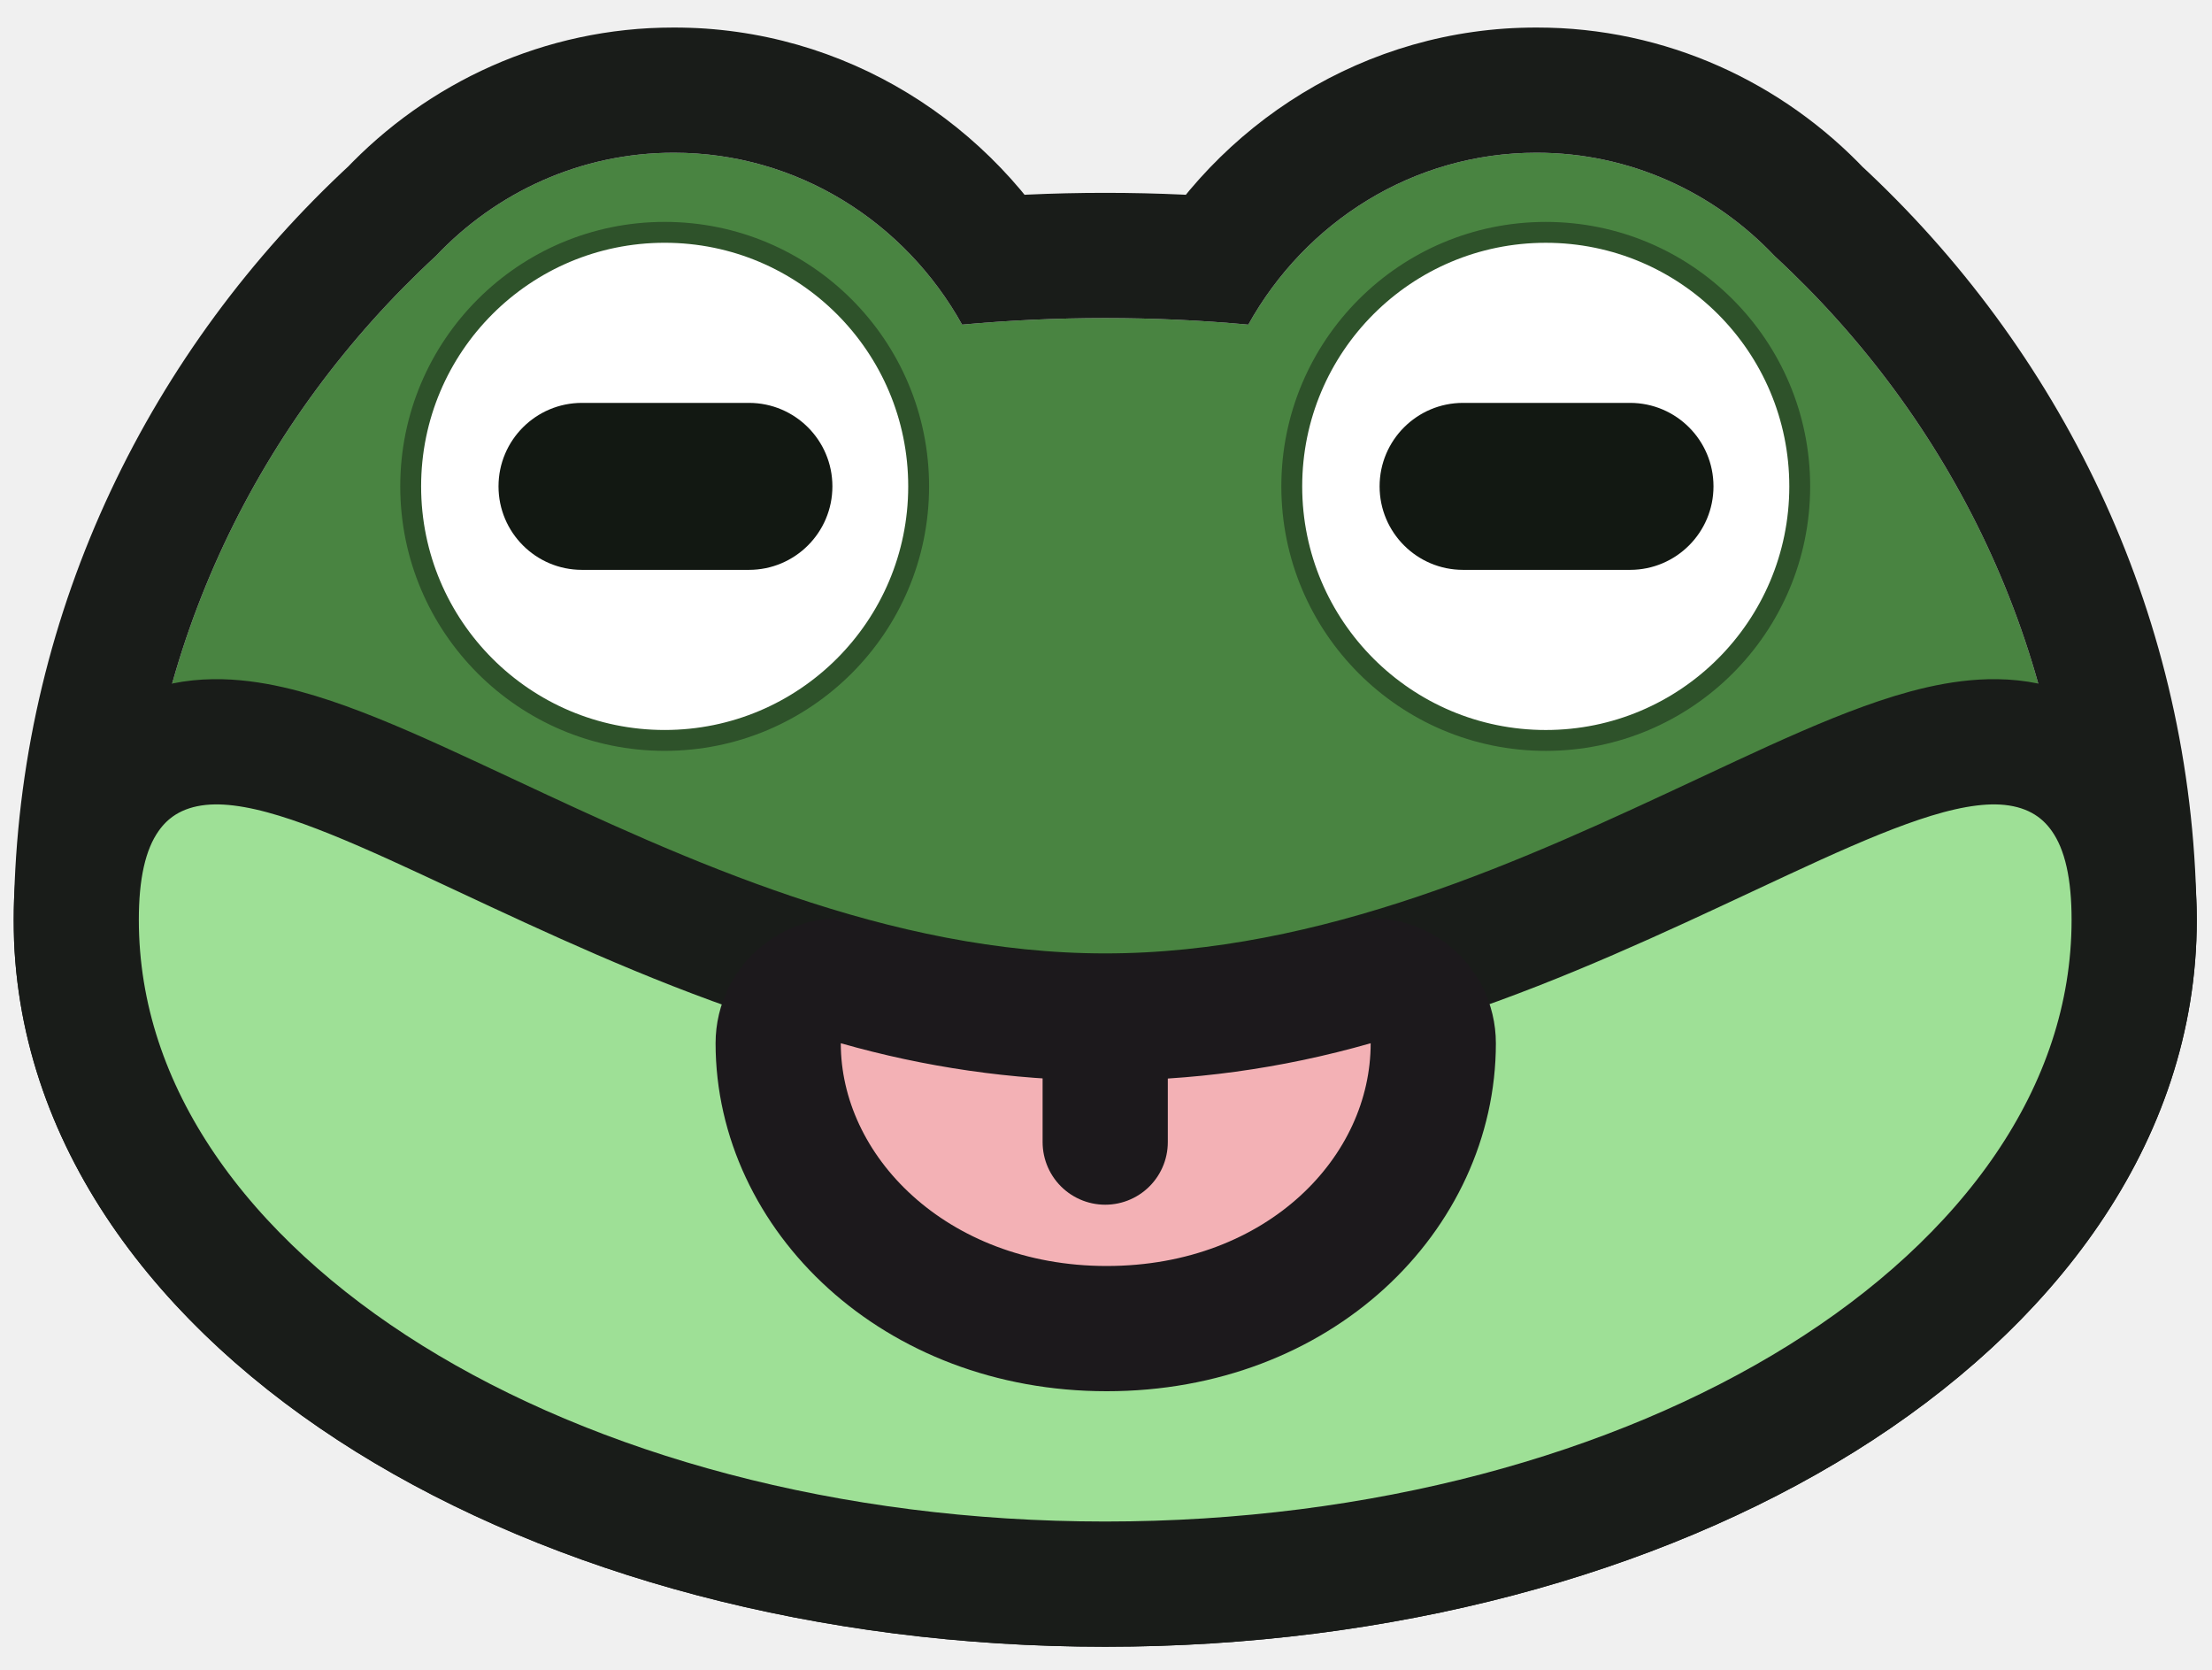
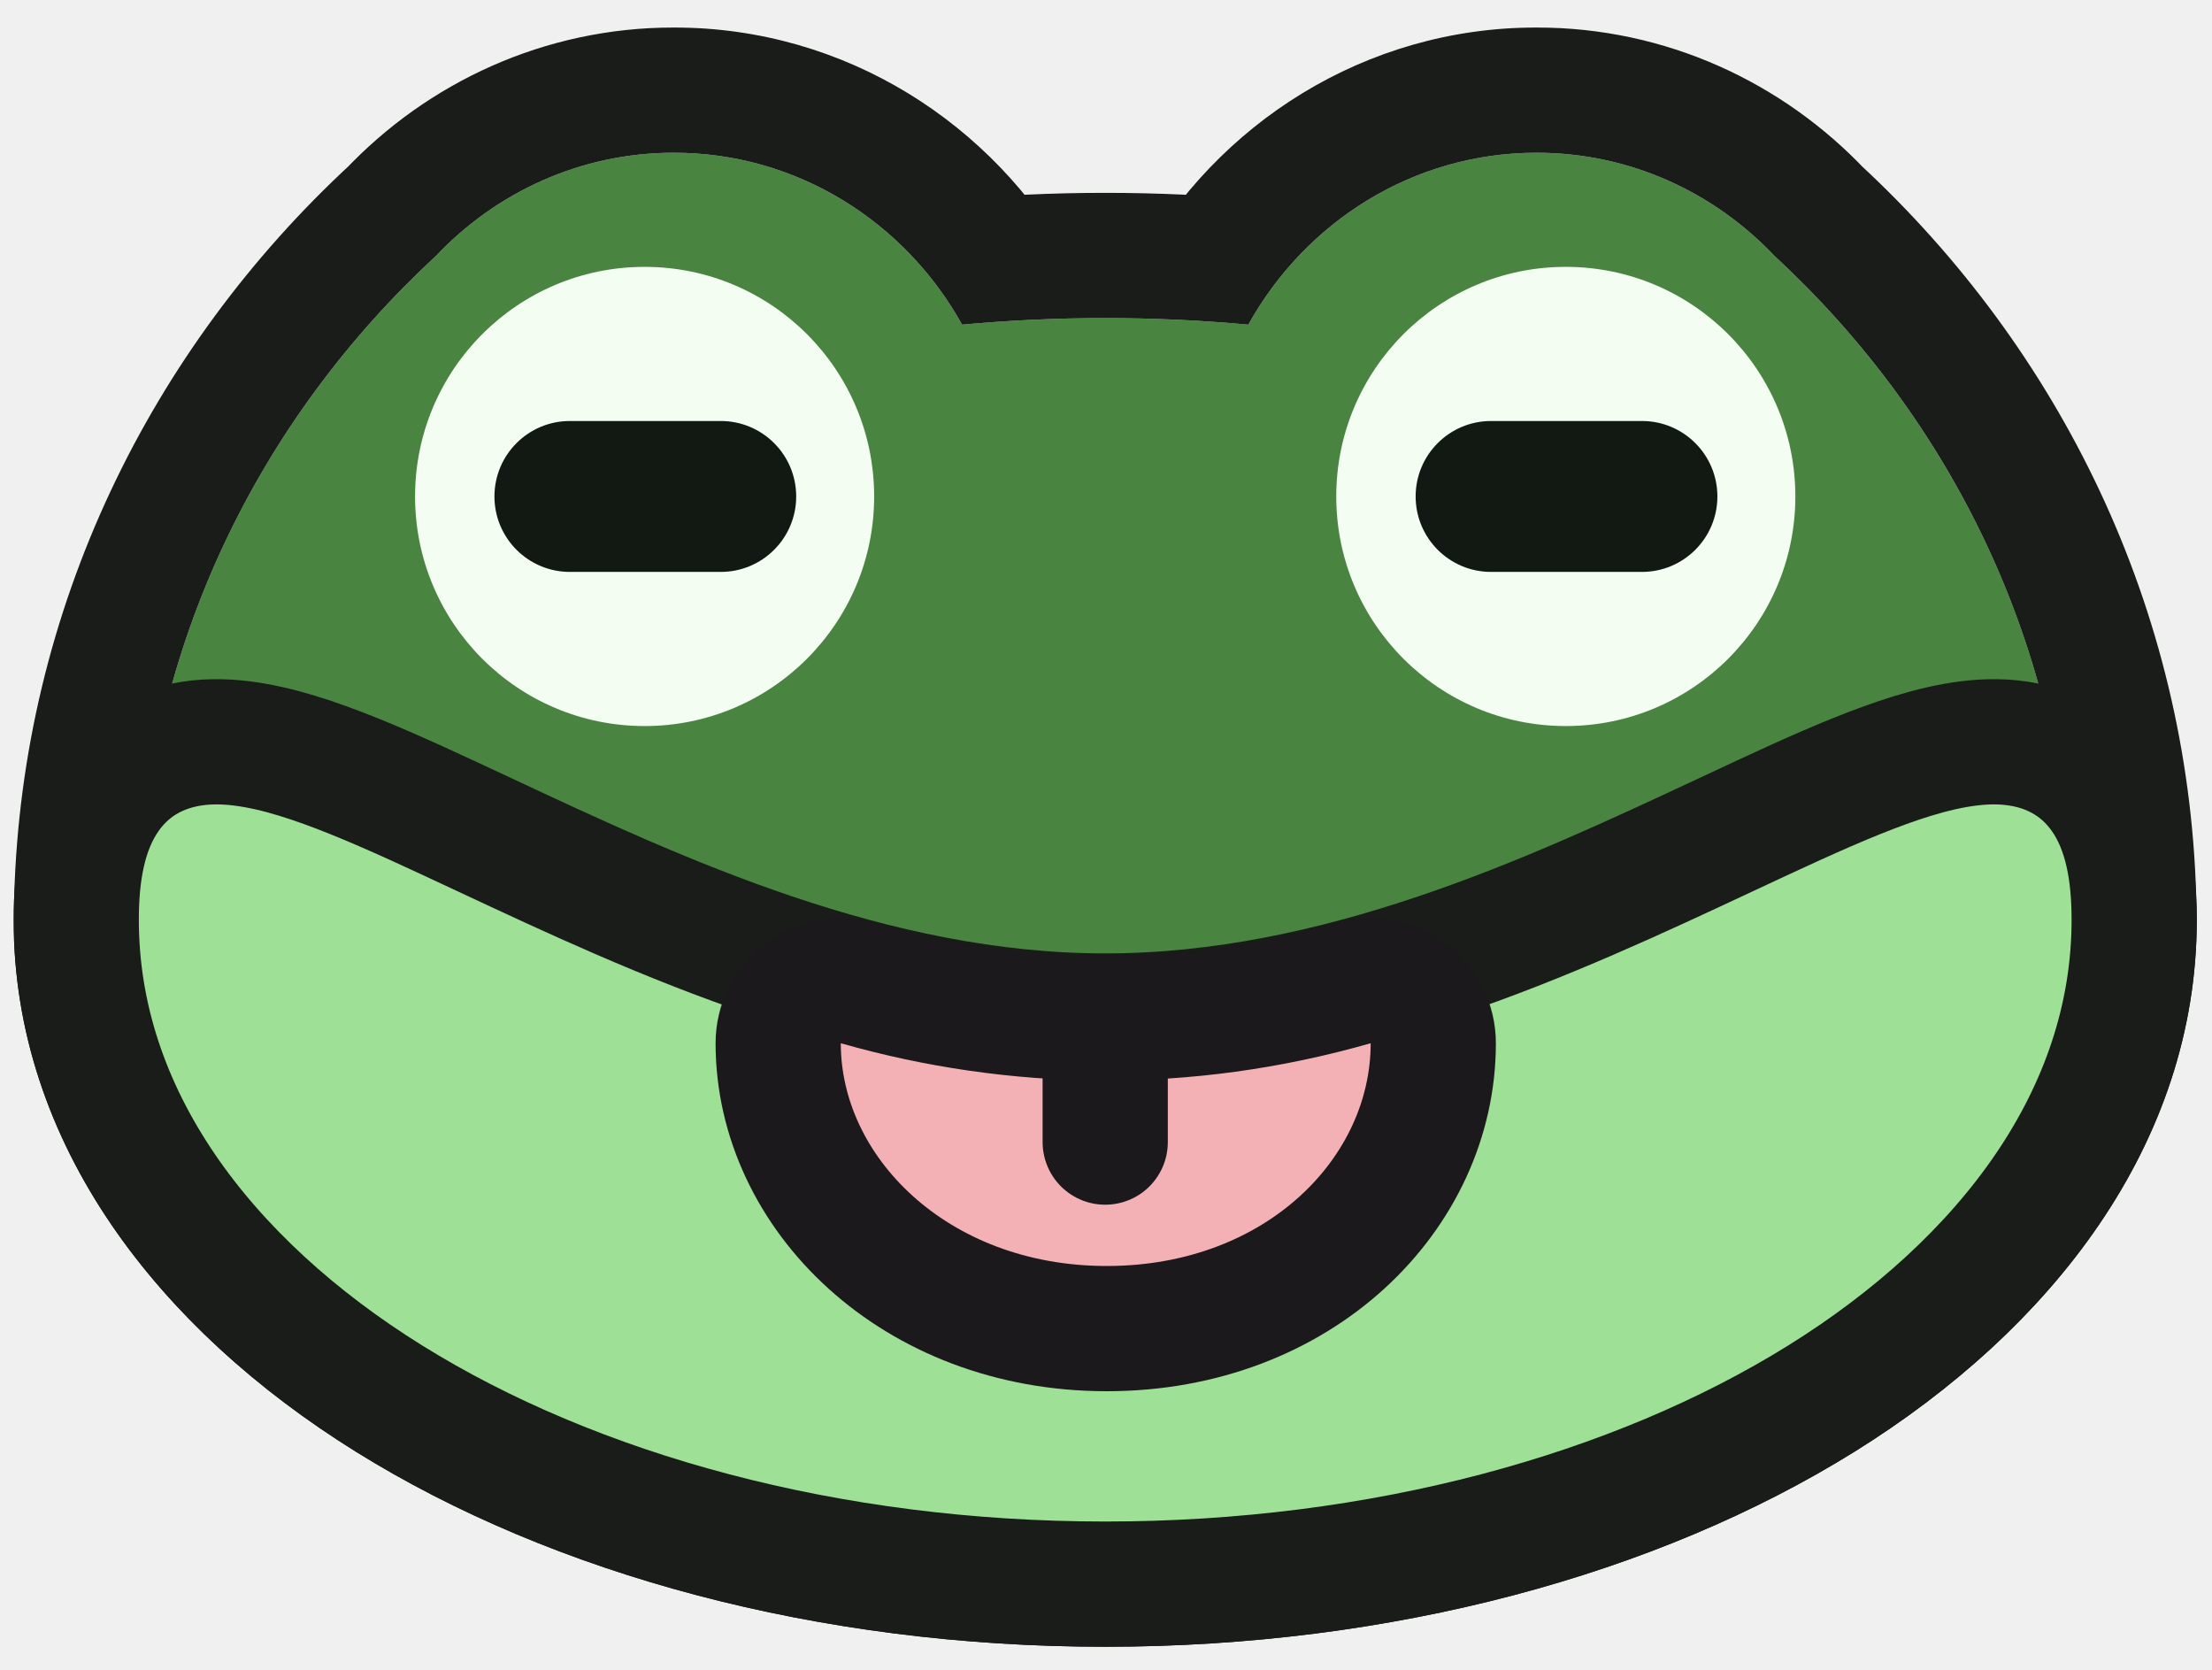
<svg xmlns="http://www.w3.org/2000/svg" width="106" height="80" viewBox="0 0 106 80" fill="none">
  <mask id="path-1-outside-1_242_20" maskUnits="userSpaceOnUse" x="0.653" y="1.317" width="105" height="78" fill="black">
    <rect fill="white" x="0.653" y="1.317" width="105" height="78" />
-     <path fill-rule="evenodd" clip-rule="evenodd" d="M52.962 15.239C50.632 15.239 48.342 15.346 46.105 15.553C43.368 10.633 38.206 7.317 32.29 7.317C27.815 7.317 23.771 9.215 20.883 12.269C12.402 20.099 7.019 31.004 6.677 43.118C6.661 43.433 6.653 43.749 6.653 44.067C6.653 59.988 27.386 72.895 52.962 72.895C78.538 72.895 99.271 59.988 99.271 44.067C99.271 43.749 99.263 43.432 99.247 43.117C98.904 31.003 93.522 20.099 85.041 12.269C82.152 9.215 78.109 7.317 73.633 7.317C67.717 7.317 62.556 10.633 59.819 15.553C57.581 15.346 55.292 15.239 52.962 15.239Z" />
+     <path fill-rule="evenodd" clip-rule="evenodd" d="M52.962 15.239C50.632 15.239 48.342 15.346 46.105 15.553C43.368 10.633 38.206 7.317 32.29 7.317C27.815 7.317 23.771 9.215 20.883 12.269C12.402 20.099 7.019 31.004 6.677 43.118C6.661 43.433 6.653 43.749 6.653 44.067C6.653 59.988 27.386 72.895 52.962 72.895C78.538 72.895 99.271 59.988 99.271 44.067C99.271 43.749 99.263 43.432 99.246 43.117C98.904 31.003 93.522 20.099 85.041 12.269C82.152 9.215 78.109 7.317 73.633 7.317C67.717 7.317 62.556 10.633 59.819 15.553C57.581 15.346 55.292 15.239 52.962 15.239Z" />
  </mask>
-   <path fill-rule="evenodd" clip-rule="evenodd" d="M52.962 15.239C50.632 15.239 48.342 15.346 46.105 15.553C43.368 10.633 38.206 7.317 32.29 7.317C27.815 7.317 23.771 9.215 20.883 12.269C12.402 20.099 7.019 31.004 6.677 43.118C6.661 43.433 6.653 43.749 6.653 44.067C6.653 59.988 27.386 72.895 52.962 72.895C78.538 72.895 99.271 59.988 99.271 44.067C99.271 43.749 99.263 43.432 99.247 43.117C98.904 31.003 93.522 20.099 85.041 12.269C82.152 9.215 78.109 7.317 73.633 7.317C67.717 7.317 62.556 10.633 59.819 15.553C57.581 15.346 55.292 15.239 52.962 15.239Z" fill="#498441" />
-   <path d="M46.105 15.553L40.861 18.47L42.763 21.887L46.657 21.527L46.105 15.553ZM20.883 12.269L24.953 16.677L25.102 16.539L25.242 16.392L20.883 12.269ZM6.677 43.118L12.669 43.429L12.673 43.358L12.675 43.287L6.677 43.118ZM99.247 43.117L93.249 43.286L93.251 43.357L93.255 43.428L99.247 43.117ZM85.041 12.269L80.682 16.392L80.822 16.539L80.971 16.677L85.041 12.269ZM59.819 15.553L59.267 21.527L63.161 21.887L65.062 18.47L59.819 15.553ZM46.657 21.527C48.71 21.338 50.816 21.239 52.962 21.239V9.239C50.448 9.239 47.974 9.355 45.553 9.578L46.657 21.527ZM32.29 13.317C35.889 13.317 39.113 15.327 40.861 18.47L51.348 12.636C47.622 5.939 40.524 1.317 32.29 1.317V13.317ZM25.242 16.392C27.062 14.467 29.556 13.317 32.29 13.317V1.317C26.074 1.317 20.481 3.962 16.524 8.146L25.242 16.392ZM12.675 43.287C12.968 32.89 17.582 23.483 24.953 16.677L16.812 7.86C7.222 16.716 1.07 29.118 0.68 42.948L12.675 43.287ZM12.652 44.067C12.652 43.853 12.658 43.641 12.669 43.429L0.685 42.806C0.663 43.225 0.653 43.645 0.653 44.067H12.652ZM52.962 66.895C41.114 66.895 30.673 63.893 23.387 59.358C16.013 54.767 12.652 49.201 12.652 44.067H0.653C0.653 54.854 7.659 63.702 17.045 69.545C26.52 75.443 39.234 78.895 52.962 78.895V66.895ZM93.271 44.067C93.271 49.201 89.911 54.767 82.537 59.358C75.25 63.893 64.81 66.895 52.962 66.895V78.895C66.69 78.895 79.404 75.443 88.878 69.545C98.265 63.702 105.271 54.854 105.271 44.067H93.271ZM93.255 43.428C93.266 43.64 93.271 43.853 93.271 44.067H105.271C105.271 43.645 105.26 43.224 105.238 42.805L93.255 43.428ZM80.971 16.677C88.341 23.483 92.955 32.889 93.249 43.286L105.244 42.947C104.853 29.117 98.702 16.715 89.111 7.86L80.971 16.677ZM73.633 13.317C76.368 13.317 78.862 14.467 80.682 16.392L89.4 8.146C85.443 3.962 79.85 1.317 73.633 1.317V13.317ZM65.062 18.47C66.811 15.327 70.035 13.317 73.633 13.317V1.317C65.399 1.317 58.302 5.939 54.576 12.636L65.062 18.47ZM52.962 21.239C55.108 21.239 57.214 21.338 59.267 21.527L60.371 9.578C57.949 9.355 55.475 9.239 52.962 9.239V21.239Z" fill="#191C19" mask="url(#path-1-outside-1_242_20)" />
+   <path fill-rule="evenodd" clip-rule="evenodd" d="M52.962 15.239C50.632 15.239 48.342 15.346 46.105 15.553C43.368 10.633 38.206 7.317 32.29 7.317C27.815 7.317 23.771 9.215 20.883 12.269C12.402 20.099 7.019 31.004 6.677 43.118C6.661 43.433 6.653 43.749 6.653 44.067C6.653 59.988 27.386 72.895 52.962 72.895C78.538 72.895 99.271 59.988 99.271 44.067C99.271 43.749 99.263 43.432 99.246 43.117C98.904 31.003 93.522 20.099 85.041 12.269C82.152 9.215 78.109 7.317 73.633 7.317C67.717 7.317 62.556 10.633 59.819 15.553C57.581 15.346 55.292 15.239 52.962 15.239Z" fill="#498441" />
+   <path d="M46.105 15.553L40.861 18.47L42.763 21.887L46.657 21.527L46.105 15.553ZM20.883 12.269L24.953 16.677L25.102 16.539L25.242 16.392L20.883 12.269ZM6.677 43.118L12.669 43.429L12.673 43.358L12.675 43.287L6.677 43.118ZM99.246 43.117L93.249 43.286L93.251 43.357L93.255 43.428L99.246 43.117ZM85.041 12.269L80.682 16.392L80.822 16.539L80.971 16.677L85.041 12.269ZM59.819 15.553L59.267 21.527L63.161 21.887L65.062 18.47L59.819 15.553ZM46.657 21.527C48.71 21.338 50.816 21.239 52.962 21.239V9.239C50.448 9.239 47.974 9.355 45.553 9.578L46.657 21.527ZM32.29 13.317C35.889 13.317 39.113 15.327 40.861 18.47L51.348 12.636C47.622 5.939 40.524 1.317 32.29 1.317V13.317ZM25.242 16.392C27.062 14.467 29.556 13.317 32.29 13.317V1.317C26.074 1.317 20.481 3.962 16.524 8.146L25.242 16.392ZM12.675 43.287C12.968 32.89 17.582 23.483 24.953 16.677L16.812 7.86C7.222 16.716 1.07 29.118 0.68 42.948L12.675 43.287ZM12.652 44.067C12.652 43.853 12.658 43.641 12.669 43.429L0.685 42.806C0.663 43.225 0.653 43.645 0.653 44.067H12.652ZM52.962 66.895C41.114 66.895 30.673 63.893 23.387 59.358C16.013 54.767 12.652 49.201 12.652 44.067H0.653C0.653 54.854 7.659 63.702 17.045 69.545C26.52 75.443 39.234 78.895 52.962 78.895V66.895ZM93.271 44.067C93.271 49.201 89.911 54.767 82.537 59.358C75.25 63.893 64.81 66.895 52.962 66.895V78.895C66.69 78.895 79.404 75.443 88.878 69.545C98.265 63.702 105.271 54.854 105.271 44.067H93.271ZM93.255 43.428C93.266 43.64 93.271 43.853 93.271 44.067H105.271C105.271 43.645 105.26 43.224 105.238 42.805L93.255 43.428ZM80.971 16.677C88.341 23.483 92.955 32.889 93.249 43.286L105.244 42.947C104.853 29.117 98.702 16.715 89.111 7.86L80.971 16.677ZM73.633 13.317C76.368 13.317 78.862 14.467 80.682 16.392L89.4 8.146C85.443 3.962 79.85 1.317 73.633 1.317V13.317ZM65.062 18.47C66.811 15.327 70.035 13.317 73.633 13.317V1.317C65.399 1.317 58.302 5.939 54.576 12.636L65.062 18.47ZM52.962 21.239C55.108 21.239 57.214 21.338 59.267 21.527L60.371 9.578C57.949 9.355 55.475 9.239 52.962 9.239V21.239Z" fill="#191C19" mask="url(#path-1-outside-1_242_20)" />
  <path d="M52.962 75.895C66.22 75.895 78.366 72.555 87.293 66.998C96.177 61.468 102.271 53.441 102.271 44.067C102.271 41.86 101.933 39.736 100.787 38.101C99.487 36.246 97.558 35.566 95.674 35.539C93.947 35.515 92.098 36.023 90.343 36.657C88.541 37.308 86.539 38.207 84.444 39.181C83.867 39.449 83.28 39.723 82.682 40.003C74.404 43.876 64.145 48.677 52.962 48.677C41.779 48.677 31.52 43.876 23.242 40.003C22.644 39.723 22.057 39.449 21.48 39.181C19.385 38.207 17.383 37.308 15.581 36.657C13.826 36.023 11.977 35.515 10.25 35.539C8.366 35.566 6.436 36.246 5.137 38.101C3.991 39.736 3.653 41.86 3.653 44.067C3.653 53.441 9.747 61.468 18.631 66.998C27.558 72.555 39.704 75.895 52.962 75.895Z" fill="#9EE096" stroke="#191C19" stroke-width="6" />
-   <circle cx="31.851" cy="23.302" r="12.171" fill="white" />
-   <circle cx="31.851" cy="23.302" r="12.171" stroke="#2E522A" />
-   <rect x="23.889" y="19.302" width="16" height="8" rx="4" fill="#121812" />
-   <circle cx="74.073" cy="23.303" r="12.171" fill="white" />
-   <circle cx="74.073" cy="23.303" r="12.171" stroke="#2E522A" />
-   <rect x="66.111" y="19.302" width="16" height="8" rx="4" fill="#121812" />
+   <circle cx="30.89" cy="23.785" r="11" fill="#F3FDF2" />
+   <rect x="23.694" y="20.17" width="14.46" height="7.23" rx="3.615" fill="#121812" />
+   <circle cx="75.034" cy="23.785" r="11" fill="#F3FDF2" />
+   <rect x="67.838" y="20.17" width="14.46" height="7.23" rx="3.615" fill="#121812" />
  <path d="M41.113 47.096C40.208 46.838 39.234 47.02 38.483 47.587C37.733 48.154 37.291 49.04 37.291 49.981C37.291 57.155 43.827 63.653 53.033 63.653C62.261 63.653 68.683 57.189 68.683 49.981C68.683 49.04 68.24 48.153 67.488 47.586C66.737 47.019 65.762 46.838 64.857 47.097C56.775 49.411 48.638 49.239 41.113 47.096Z" fill="#F3B1B5" stroke="#1C191C" stroke-width="6" stroke-linejoin="round" />
  <path d="M52.962 50.033L52.962 54.717" stroke="#1C191C" stroke-width="6" stroke-linecap="round" />
</svg>
